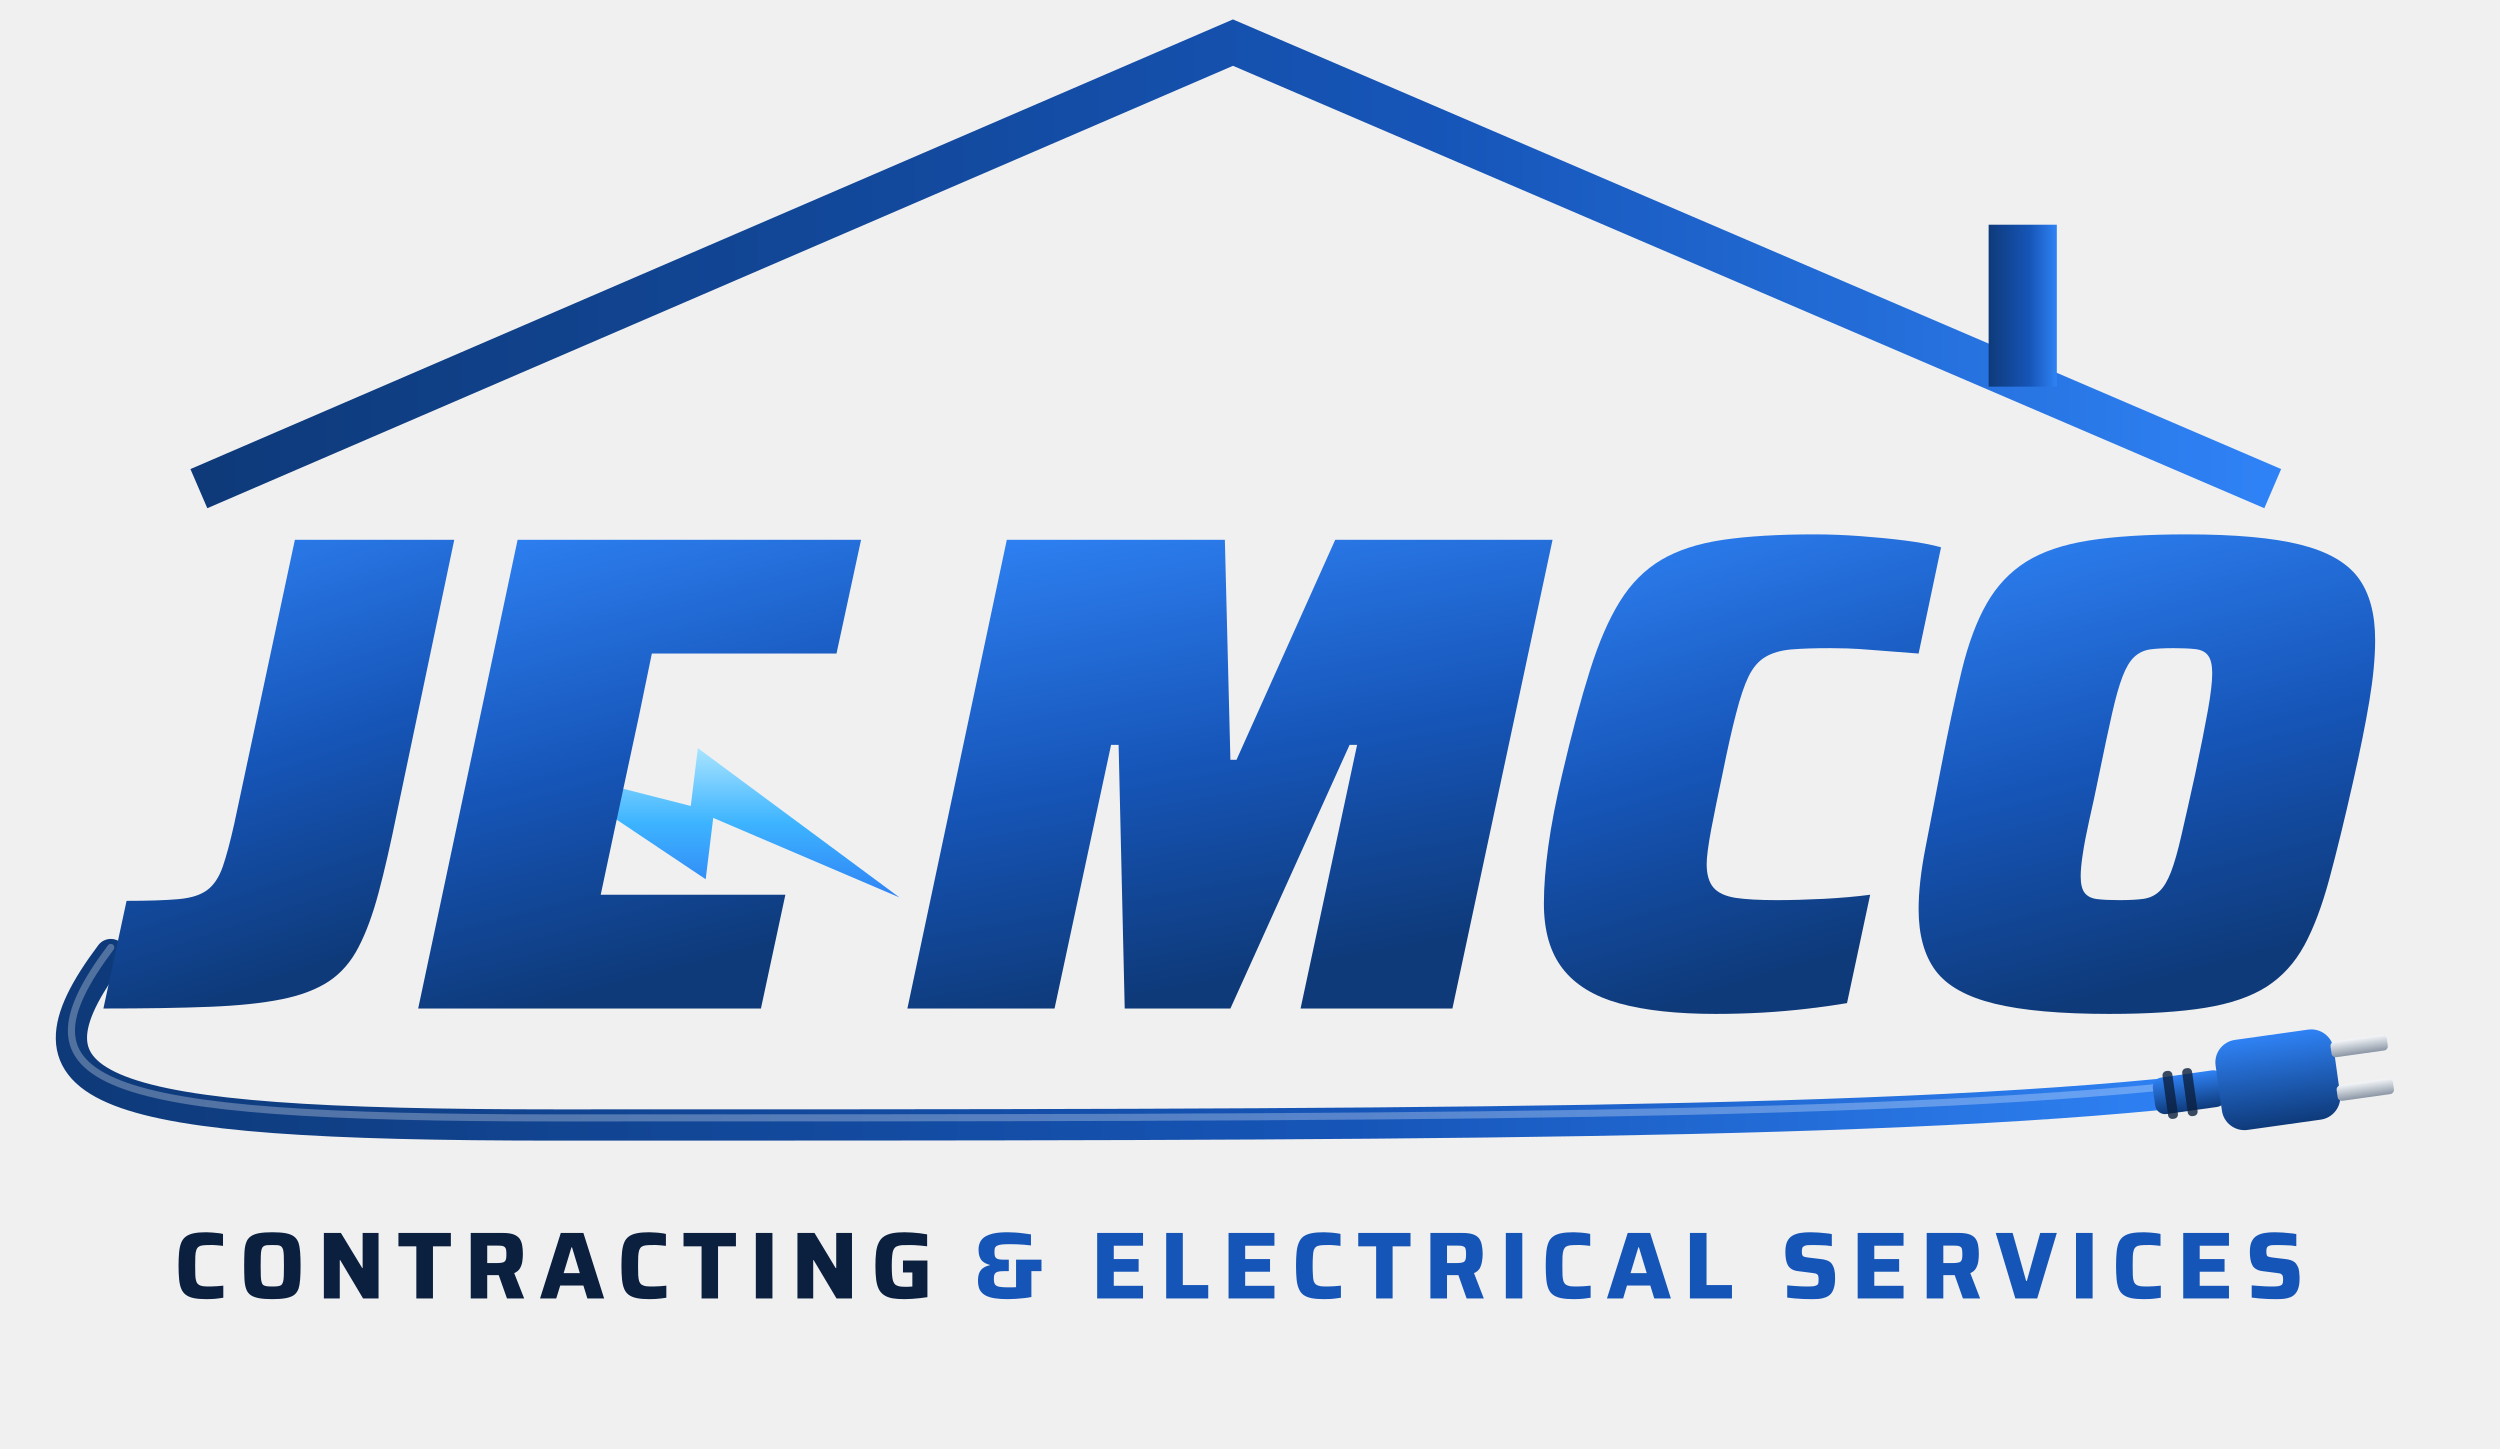
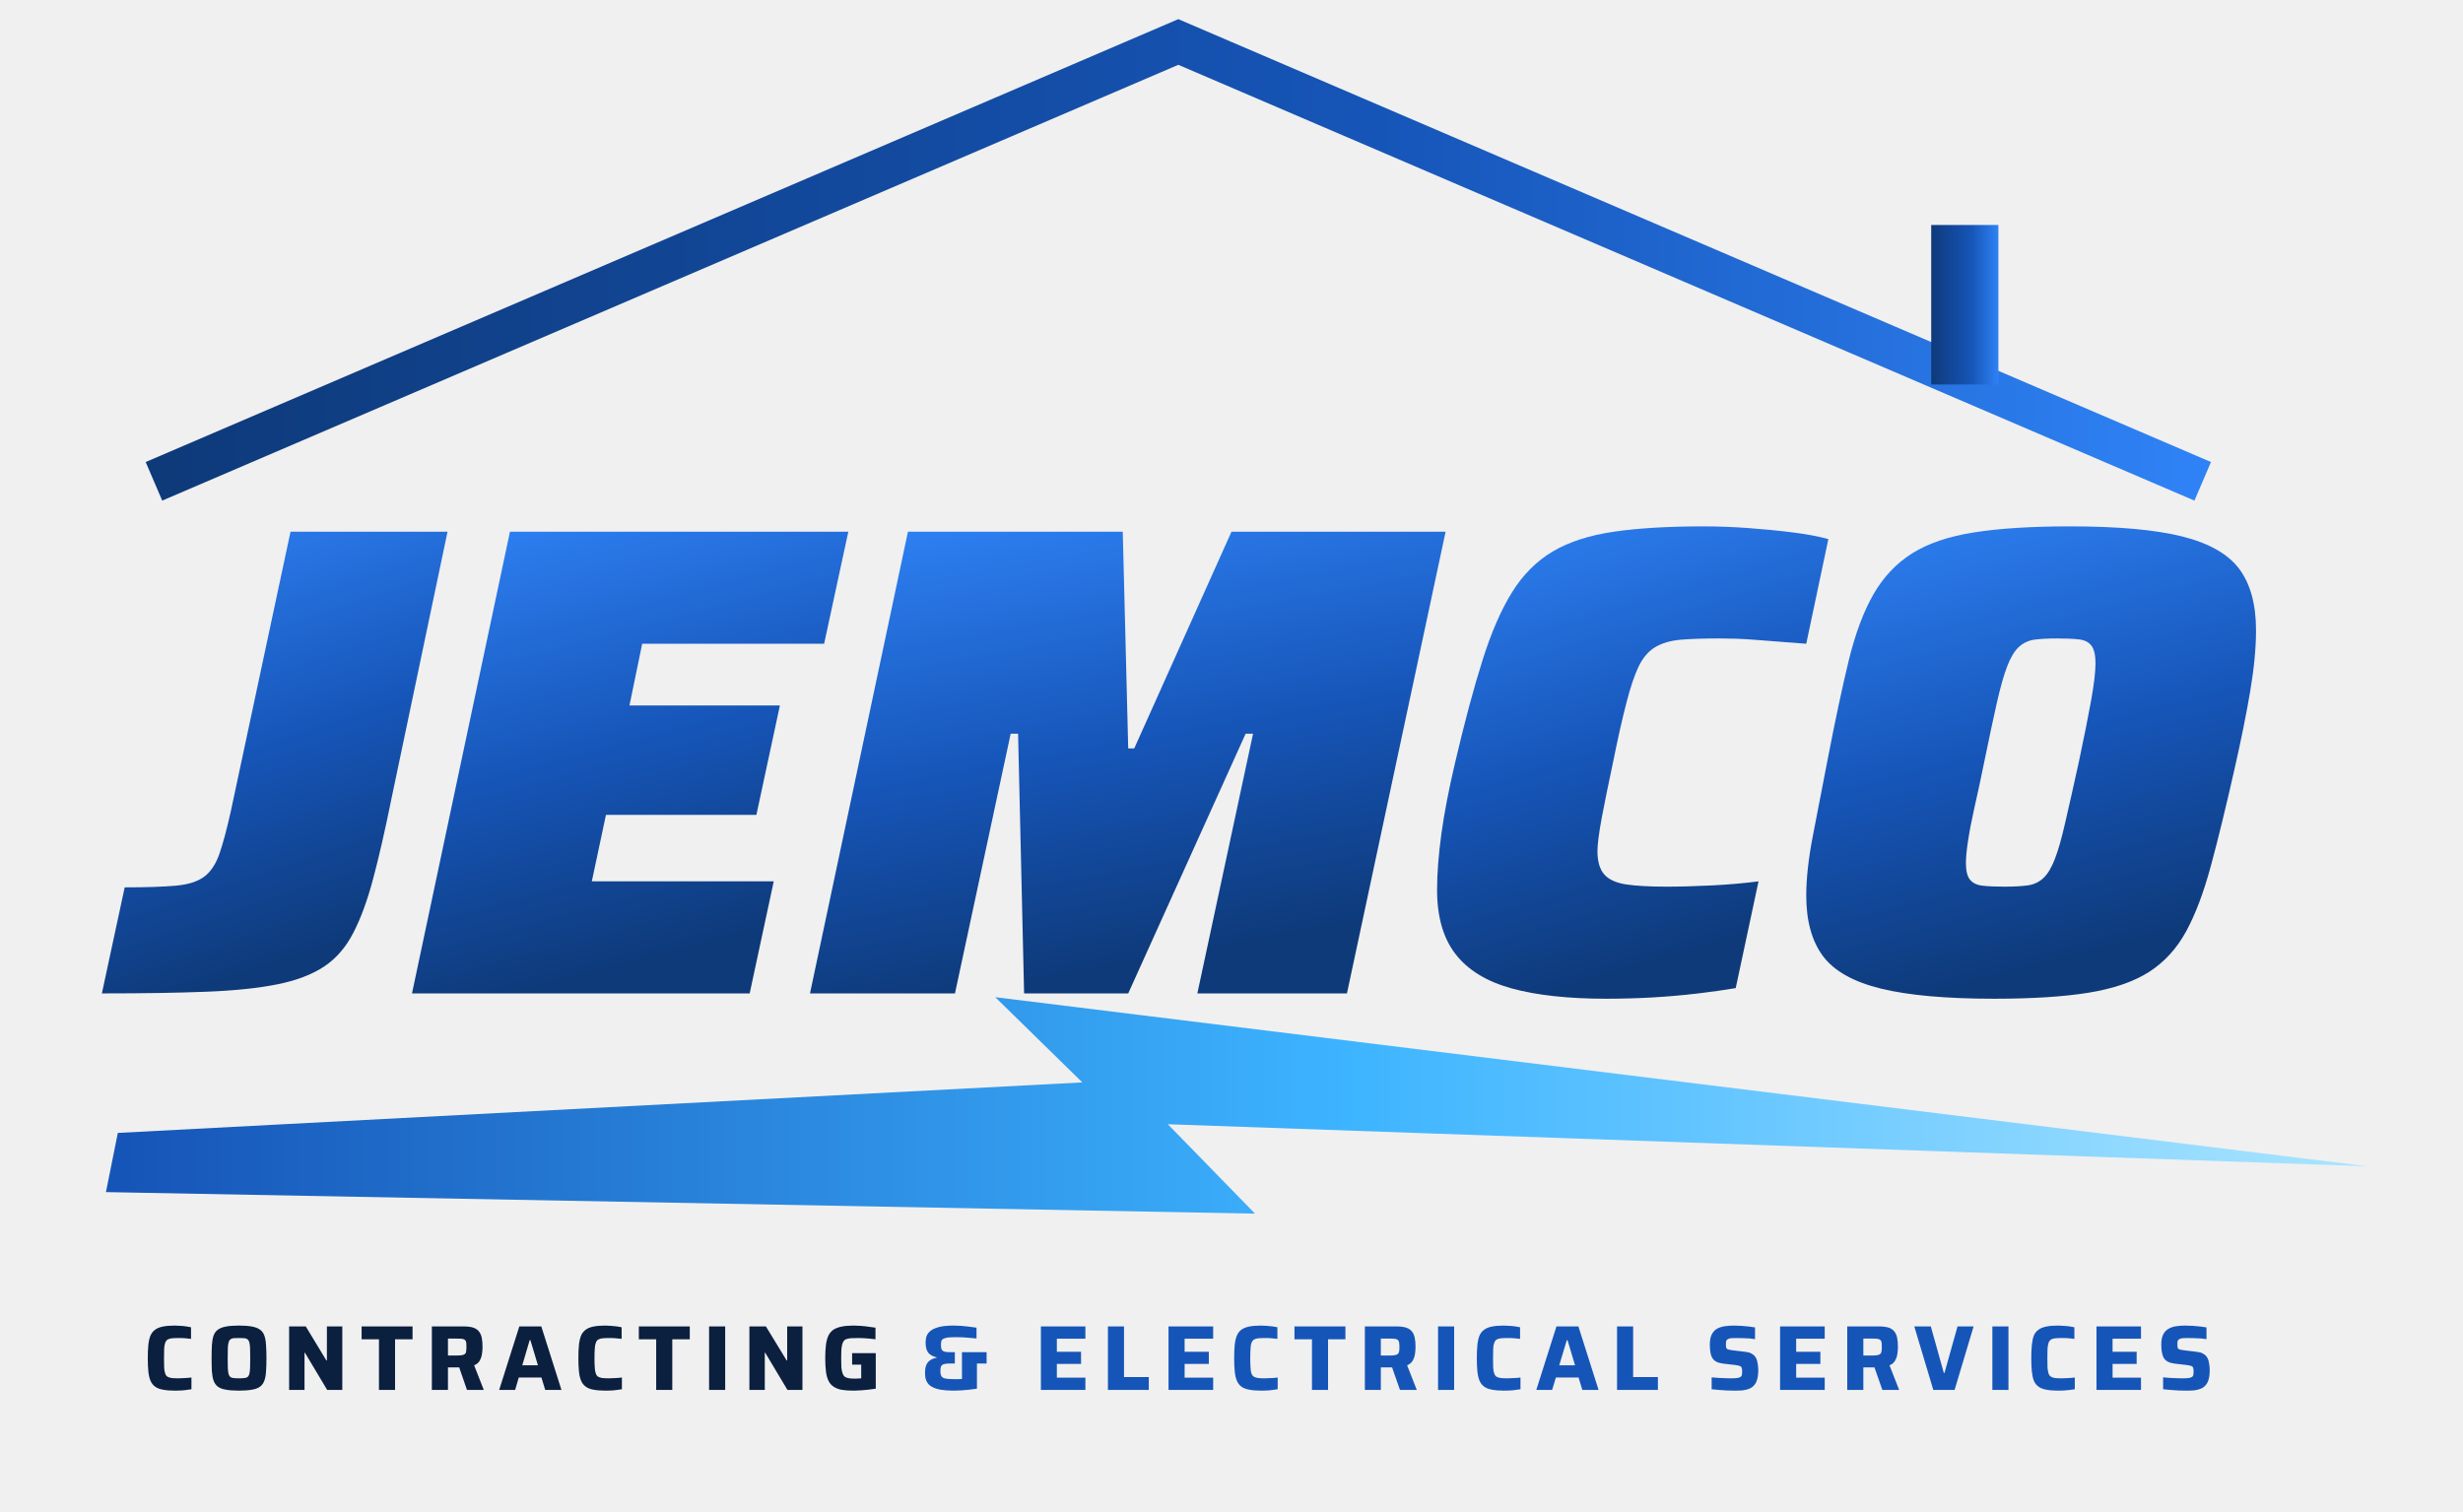
- <svg xmlns="http://www.w3.org/2000/svg" viewBox="0 0 1760 1020" width="1760" height="1020" role="img" aria-labelledby="t">
+ <svg xmlns="http://www.w3.org/2000/svg" viewBox="0 0 1760 1080" width="1760" height="1080" role="img" aria-labelledby="t">
  <defs>
    <linearGradient id="gLetter" x1="0" y1="0" x2="0.25" y2="1">
      <stop offset="0" stop-color="#2F82F5" />
      <stop offset="0.55" stop-color="#1655B8" />
      <stop offset="1" stop-color="#0E3A7A" />
    </linearGradient>
-     <linearGradient id="gBolt" x1="0" y1="0" x2="0" y2="1">
+     <linearGradient id="gBolt" x1="0" y1="0" x2="1" y2="0">
+       <stop offset="0" stop-color="#1655B8" />
+       <stop offset="0.55" stop-color="#3DB4FF" />
+       <stop offset="1" stop-color="#A9E4FF" />
+     </linearGradient>
+     <linearGradient id="gBoltV" x1="0" y1="0" x2="0" y2="1">
      <stop offset="0" stop-color="#A9E4FF" />
      <stop offset="0.5" stop-color="#3DB4FF" />
      <stop offset="1" stop-color="#2F82F5" />
    </linearGradient>
-     <linearGradient id="gCord" x1="0" y1="0" x2="1" y2="0">
+     <linearGradient id="gRoof" x1="0" y1="0" x2="1" y2="0">
      <stop offset="0" stop-color="#0E3A7A" />
      <stop offset="0.6" stop-color="#1655B8" />
      <stop offset="1" stop-color="#2F82F5" />
    </linearGradient>
-     <linearGradient id="gPlug" x1="0" y1="0" x2="0" y2="1">
-       <stop offset="0" stop-color="#2F82F5" />
-       <stop offset="1" stop-color="#0E3A7A" />
-     </linearGradient>
-     <linearGradient id="gBlade" x1="0" y1="0" x2="0" y2="1">
-       <stop offset="0" stop-color="#F2F5F8" />
-       <stop offset="1" stop-color="#8B96A5" />
-     </linearGradient>
  </defs>
  <g transform="translate(0 320)">
    <g id="mark">
-       <path d="M 140 24 L 868 -290 L 1600 24" fill="none" stroke="url(#gCord)" stroke-width="30" stroke-linejoin="miter" stroke-linecap="butt" />
-       <rect x="1400" y="-161.8" width="48" height="114" fill="url(#gCord)" />
-       <path d="M 78 352 C 6 448, 62 472, 392 472 C 992 472, 1342 472, 1562 446" fill="none" stroke="url(#gCord)" stroke-width="22" stroke-linecap="round" />
-       <path d="M 78 352 C 6 448, 62 472, 392 472 C 992 472, 1342 472, 1562 446" fill="none" stroke="#FFFFFF" stroke-width="5" stroke-linecap="round" opacity="0.28" transform="translate(0 -5)" />
-       <g transform="translate(1562 446) rotate(-8)">
-         <rect x="-46" y="-13" width="50" height="26" rx="7" fill="url(#gPlug)" />
-         <rect x="-38" y="-17" width="7" height="34" rx="3" fill="#0B1F3F" opacity="0.8" />
-         <rect x="-24" y="-17" width="7" height="34" rx="3" fill="#0B1F3F" opacity="0.8" />
-         <rect x="0" y="-32" width="84" height="64" rx="16" fill="url(#gPlug)" />
-         <rect x="82" y="-21" width="40" height="11" rx="3" fill="url(#gBlade)" />
-         <rect x="82" y="10" width="40" height="11" rx="3" fill="url(#gBlade)" />
-       </g>
-       <path transform="translate(296.8 390)" d="M 82 -170 L 200 -91 L 205.3 -134.2 L 336.4 -78.2 L 194.5 -183.3 L 189.5 -142.6 Z" fill="url(#gBolt)" />
+       <path d="M 110 24 L 842 -290 L 1574 24" fill="none" stroke="url(#gRoof)" stroke-width="30" stroke-linejoin="miter" stroke-linecap="butt" />
+       <rect x="1380" y="-159.2" width="48" height="114" fill="url(#gRoof)" />
+       <path transform="translate(76 540)" d="M 8.2 -50.3 L 697.4 -86.4 L 635.2 -147.3 L 1616.1 -26.4 L 758.5 -56.5 L 820.8 7.4 L -0.3 -8 Z" fill="url(#gBolt)" />
      <path transform="translate(92 390)" d="M-19.2 0 -2.9 -75.8Q20.1 -75.8 33.6 -77Q47 -78.2 54 -83.5Q60.9 -88.7 64.8 -99.8Q68.6 -110.8 72.9 -130L115.6 -330H227.8L187.5 -138.1Q180.8 -105 174.6 -81.8Q168.4 -58.5 160.4 -43.2Q152.5 -27.8 139.6 -19.2Q126.6 -10.6 106.2 -6.5Q85.9 -2.4 55.4 -1.2Q24.9 0 -19.2 0Z" fill="url(#gLetter)" />
-       <path transform="translate(296.8 390)" d="M -2.4 0 L 67.6 -330 L 309.4 -330 L 292.1 -249.9 L 162.1 -249.9 L 153 -205.8 L 136.2 -127.6 L 126.1 -80.1 L 256.1 -80.1 L 238.9 0 Z" fill="url(#gLetter)" />
-       <path transform="translate(641.2 390)" d="M-2.4 0 67.6 -330H221.1L225 -175.1H229.3L298.8 -330H451.8L381.3 0H274.4L314.2 -185.6H308.9L225 0H150.6L146.3 -185.6H141L101.2 0Z" fill="url(#gLetter)" />
-       <path transform="translate(1072.5 390)" d="M135.3 3.8Q94.5 3.8 67.6 -3.6Q40.8 -11 27.6 -28.1Q14.4 -45.1 14.4 -73.9Q14.4 -91.6 17.5 -114.2Q20.6 -136.7 27.3 -165Q37.4 -208.2 46.8 -237.9Q56.1 -267.6 67.9 -286.6Q79.6 -305.5 97.1 -315.9Q114.6 -326.2 140.8 -330Q166.9 -333.8 204.8 -333.8Q220.2 -333.8 236.7 -332.6Q253.3 -331.4 268.4 -329.5Q283.5 -327.6 294 -324.7L278.2 -249.9Q259 -251.3 247 -252.3Q235 -253.3 228.1 -253.5Q221.1 -253.7 216.3 -253.7Q199.5 -253.7 188.5 -252.8Q177.5 -251.8 170.3 -247.5Q163.1 -243.2 158.5 -233.8Q154 -224.5 149.7 -207.7Q145.3 -190.9 140.1 -165Q135.3 -142.5 132.1 -125.7Q129 -108.9 129 -101.7Q129 -90.7 133.8 -85.1Q138.6 -79.6 149.4 -77.9Q160.2 -76.3 178.4 -76.3Q192.8 -76.3 211.3 -77.2Q229.8 -78.2 244.1 -80.1L227.8 -3.8Q216.8 -1.9 201 0Q185.1 1.9 168.1 2.9Q151.1 3.8 135.3 3.8Z" fill="url(#gLetter)" />
-       <path transform="translate(1336.3 390)" d="M148.7 3.8Q97.4 3.8 67.9 -3.4Q38.4 -10.6 26.4 -26.6Q14.4 -42.7 14.4 -70Q14.4 -88.3 19.2 -113Q24 -137.7 30.2 -169.8Q37.9 -209.6 44.8 -238.1Q51.8 -266.7 62.4 -285.2Q72.9 -303.6 89.9 -314.4Q107 -325.2 134.3 -329.5Q161.6 -333.8 202.9 -333.8Q254.2 -333.8 283 -326.6Q311.8 -319.4 323.8 -303.4Q335.8 -287.3 335.8 -259.5Q335.8 -240.8 331.7 -216.3Q327.6 -191.9 320.4 -160.2Q311.3 -119.9 303.6 -91.4Q295.9 -62.8 285.9 -44.4Q275.8 -25.9 259.3 -15.3Q242.7 -4.8 216.1 -0.5Q189.5 3.8 148.7 3.8ZM155.9 -76.3Q166 -76.3 172.7 -77.2Q179.4 -78.2 183.9 -82.5Q188.5 -86.8 192.1 -96.2Q195.7 -105.5 199.5 -122.3Q203.4 -139.1 209.1 -165Q214.9 -192.3 218 -209.6Q221.1 -226.9 221.1 -236Q221.1 -244.6 218.2 -248.5Q215.4 -252.3 209.4 -253Q203.4 -253.7 193.8 -253.7Q183.7 -253.7 177.2 -252.8Q170.8 -251.8 166.2 -247.5Q161.6 -243.2 158 -233.8Q154.4 -224.5 150.6 -207.7Q146.8 -190.9 141.5 -165Q137.7 -146.3 134.5 -132.4Q131.4 -118.5 130 -108.9Q128.5 -99.3 128.5 -93.1Q128.5 -84.9 131.4 -81.3Q134.3 -77.7 140.3 -77Q146.3 -76.3 155.9 -76.3Z" fill="url(#gLetter)" />
+       <path transform="translate(296.8 390)" d="M-2.4 0 67.6 -330H309.4L292.1 -249.9H162.1L153 -205.8H260.5L243.7 -127.6H136.2L126.1 -80.1H256.1L238.9 0Z" fill="url(#gLetter)" />
+       <path transform="translate(581.2 390)" d="M-2.4 0 67.6 -330H221.1L225 -175.1H229.3L298.8 -330H451.8L381.3 0H274.4L314.2 -185.6H308.9L225 0H150.6L146.3 -185.6H141L101.2 0Z" fill="url(#gLetter)" />
+       <path transform="translate(1012.5 390)" d="M135.3 3.8Q94.5 3.8 67.6 -3.6Q40.8 -11 27.6 -28.1Q14.4 -45.1 14.4 -73.9Q14.4 -91.6 17.5 -114.2Q20.6 -136.7 27.3 -165Q37.4 -208.2 46.8 -237.9Q56.1 -267.6 67.9 -286.6Q79.6 -305.5 97.1 -315.9Q114.6 -326.2 140.8 -330Q166.9 -333.8 204.8 -333.8Q220.2 -333.8 236.7 -332.6Q253.3 -331.4 268.4 -329.5Q283.5 -327.6 294 -324.7L278.2 -249.9Q259 -251.3 247 -252.3Q235 -253.3 228.1 -253.5Q221.1 -253.7 216.3 -253.7Q199.5 -253.7 188.5 -252.8Q177.5 -251.8 170.3 -247.5Q163.1 -243.2 158.5 -233.8Q154 -224.5 149.7 -207.7Q145.3 -190.9 140.1 -165Q135.3 -142.5 132.1 -125.7Q129 -108.9 129 -101.7Q129 -90.7 133.8 -85.1Q138.6 -79.6 149.4 -77.9Q160.2 -76.3 178.4 -76.3Q192.8 -76.3 211.3 -77.2Q229.8 -78.2 244.1 -80.1L227.8 -3.8Q216.8 -1.9 201 0Q185.1 1.9 168.1 2.9Q151.1 3.8 135.3 3.8Z" fill="url(#gLetter)" />
+       <path transform="translate(1276.3 390)" d="M148.7 3.8Q97.4 3.8 67.9 -3.4Q38.4 -10.6 26.4 -26.6Q14.4 -42.7 14.4 -70Q14.4 -88.3 19.2 -113Q24 -137.7 30.2 -169.8Q37.9 -209.6 44.8 -238.1Q51.8 -266.7 62.4 -285.2Q72.9 -303.6 89.9 -314.4Q107 -325.2 134.3 -329.5Q161.6 -333.8 202.9 -333.8Q254.2 -333.8 283 -326.6Q311.8 -319.4 323.8 -303.4Q335.8 -287.3 335.8 -259.5Q335.8 -240.8 331.7 -216.3Q327.6 -191.9 320.4 -160.2Q311.3 -119.9 303.6 -91.4Q295.9 -62.8 285.9 -44.4Q275.8 -25.9 259.3 -15.3Q242.7 -4.8 216.1 -0.5Q189.5 3.8 148.7 3.8ZM155.9 -76.3Q166 -76.3 172.7 -77.2Q179.4 -78.2 183.9 -82.5Q188.5 -86.8 192.1 -96.2Q195.7 -105.5 199.5 -122.3Q203.4 -139.1 209.1 -165Q214.9 -192.3 218 -209.6Q221.1 -226.9 221.1 -236Q221.1 -244.6 218.2 -248.5Q215.4 -252.3 209.4 -253Q203.4 -253.7 193.8 -253.7Q183.7 -253.7 177.2 -252.8Q170.8 -251.8 166.2 -247.5Q161.6 -243.2 158 -233.8Q154.4 -224.5 150.6 -207.7Q146.8 -190.9 141.5 -165Q137.7 -146.3 134.5 -132.4Q131.4 -118.5 130 -108.9Q128.5 -99.3 128.5 -93.1Q128.5 -84.9 131.4 -81.3Q134.3 -77.7 140.3 -77Q146.3 -76.3 155.9 -76.3Z" fill="url(#gLetter)" />
    </g>
  </g>
  <g id="wordmark">
-     <path transform="translate(122 914.1)" d="M23.2 0.5Q18 0.5 14.5 -0.2Q11.1 -0.9 8.9 -2.5Q6.7 -4.1 5.6 -6.8Q4.5 -9.4 4.1 -13.5Q3.7 -17.5 3.7 -23Q3.7 -28.6 4.1 -32.6Q4.5 -36.6 5.6 -39.3Q6.7 -42 8.9 -43.6Q11.1 -45.2 14.5 -45.9Q18 -46.6 23.2 -46.6Q25.2 -46.6 27.4 -46.4Q29.5 -46.3 31.5 -46Q33.5 -45.8 35 -45.4V-37Q32.9 -37.2 31.2 -37.4Q29.5 -37.5 28.2 -37.6Q26.9 -37.6 26 -37.6Q23 -37.6 21 -37.4Q19 -37.2 17.9 -36.4Q16.7 -35.6 16.2 -34Q15.6 -32.4 15.5 -29.7Q15.4 -27.1 15.4 -23Q15.4 -19 15.5 -16.3Q15.6 -13.6 16.2 -12Q16.7 -10.5 17.9 -9.7Q19 -8.9 21 -8.6Q23 -8.4 26 -8.4Q28.1 -8.4 30.7 -8.6Q33.3 -8.8 35.2 -9V-0.5Q33.8 -0.2 31.7 0Q29.6 0.3 27.4 0.4Q25.2 0.5 23.2 0.5Z M69.7 0.5Q63.9 0.5 60.2 -0.2Q56.5 -0.9 54.4 -2.4Q52.2 -4 51.3 -6.7Q50.3 -9.4 50.1 -13.5Q49.9 -17.5 49.9 -23Q49.9 -28.6 50.1 -32.6Q50.3 -36.6 51.3 -39.3Q52.2 -42 54.4 -43.6Q56.5 -45.2 60.2 -45.9Q63.9 -46.6 69.7 -46.6Q75.5 -46.6 79.2 -45.9Q82.9 -45.2 85 -43.6Q87.1 -42 88.1 -39.3Q89 -36.6 89.3 -32.6Q89.6 -28.6 89.6 -23Q89.6 -17.5 89.3 -13.5Q89 -9.4 88.1 -6.7Q87.1 -4 85 -2.4Q82.9 -0.9 79.2 -0.2Q75.5 0.5 69.7 0.5ZM69.7 -8.4Q72.1 -8.4 73.6 -8.6Q75.1 -8.8 76 -9.4Q76.8 -10.1 77.3 -11.7Q77.7 -13.2 77.8 -16Q77.9 -18.7 77.9 -23Q77.9 -27.3 77.8 -30.1Q77.7 -32.8 77.3 -34.4Q76.8 -35.9 76 -36.6Q75.1 -37.3 73.6 -37.5Q72.1 -37.6 69.7 -37.6Q67.3 -37.6 65.8 -37.5Q64.3 -37.3 63.4 -36.6Q62.5 -35.9 62.1 -34.4Q61.7 -32.8 61.6 -30.1Q61.5 -27.3 61.5 -23Q61.5 -18.7 61.6 -16Q61.7 -13.2 62.1 -11.7Q62.5 -10.1 63.4 -9.4Q64.3 -8.8 65.8 -8.6Q67.3 -8.4 69.7 -8.4Z M106 0V-46.1H118L133 -21.4H133.3V-46.1H144.5V0H133.6L117.5 -27H117.2V0Z M171.1 0V-36.7H158.5V-46.1H195.4V-36.7H182.8V0Z M209.4 0V-46.1H232.2Q236.7 -46.1 239.5 -45.1Q242.2 -44.1 243.7 -42.2Q245.1 -40.3 245.6 -37.5Q246.1 -34.7 246.1 -31.2Q246.1 -28.6 245.7 -25.9Q245.3 -23.3 244 -21.1Q242.7 -19 240 -17.8L247 0H234.9L228.4 -18.4L231.3 -16.8Q230.7 -16.5 230.1 -16.4Q229.4 -16.4 228.5 -16.4H221V0ZM221 -24.9H227.7Q230 -24.9 231.4 -25.2Q232.7 -25.4 233.4 -26.1Q234.1 -26.8 234.3 -28Q234.5 -29.2 234.5 -31.1Q234.5 -33 234.3 -34.2Q234.1 -35.4 233.5 -36Q232.9 -36.7 231.5 -37Q230.1 -37.2 227.7 -37.2H221Z M258.2 0 272.8 -46.1H288.7L303.3 0H291.5L288.7 -9.1H272.4L269.6 0ZM274.8 -17.8H286.2L280.7 -36H280.3Z M335 0.5Q329.9 0.5 326.4 -0.2Q322.9 -0.9 320.7 -2.5Q318.5 -4.1 317.4 -6.8Q316.3 -9.4 315.9 -13.5Q315.5 -17.5 315.5 -23Q315.5 -28.6 315.9 -32.6Q316.3 -36.6 317.4 -39.3Q318.5 -42 320.7 -43.6Q322.9 -45.2 326.4 -45.9Q329.9 -46.6 335 -46.6Q337.1 -46.6 339.2 -46.4Q341.4 -46.3 343.4 -46Q345.4 -45.8 346.8 -45.4V-37Q344.7 -37.2 343 -37.4Q341.3 -37.5 340 -37.6Q338.7 -37.6 337.9 -37.6Q334.8 -37.6 332.8 -37.4Q330.9 -37.2 329.7 -36.4Q328.6 -35.6 328 -34Q327.5 -32.4 327.3 -29.7Q327.2 -27.1 327.2 -23Q327.2 -19 327.3 -16.3Q327.5 -13.6 328 -12Q328.6 -10.5 329.7 -9.7Q330.9 -8.9 332.8 -8.6Q334.8 -8.4 337.9 -8.4Q340 -8.4 342.6 -8.6Q345.2 -8.8 347.1 -9V-0.5Q345.6 -0.2 343.5 0Q341.4 0.3 339.3 0.4Q337.1 0.5 335 0.5Z M371.9 0V-36.7H359.2V-46.1H396.1V-36.7H383.5V0Z M410.1 0V-46.1H421.8V0Z M439.4 0V-46.1H451.4L466.3 -21.4H466.7V-46.1H477.8V0H466.9L450.8 -27H450.5V0Z M514.8 0.5Q509.7 0.5 506.2 -0.1Q502.6 -0.8 500.3 -2.4Q497.9 -4 496.6 -6.7Q495.3 -9.4 494.8 -13.4Q494.3 -17.4 494.3 -23Q494.3 -28.6 494.8 -32.7Q495.3 -36.7 496.7 -39.4Q498 -42.1 500.3 -43.6Q502.7 -45.2 506.2 -45.9Q509.8 -46.6 514.8 -46.6Q517.2 -46.6 519.9 -46.4Q522.7 -46.2 525.5 -45.9Q528.3 -45.5 530.7 -45.1V-36.7Q528.5 -37 526.2 -37.2Q524 -37.4 522.1 -37.5Q520.2 -37.6 519 -37.6Q515.4 -37.6 513 -37.5Q510.7 -37.3 509.2 -36.6Q507.8 -35.9 507.1 -34.4Q506.3 -32.8 506.1 -30.1Q505.8 -27.3 505.8 -23Q505.8 -19.2 506 -16.6Q506.2 -14 506.7 -12.3Q507.3 -10.6 508.3 -9.7Q509.4 -8.9 511.1 -8.5Q512.8 -8.2 515.3 -8.2Q516.1 -8.2 517 -8.2Q517.9 -8.2 518.8 -8.3Q519.7 -8.4 520.3 -8.4V-18.3H513.7V-26.7H530.9V-0.9Q528.5 -0.5 525.7 -0.2Q522.8 0.1 520 0.3Q517.1 0.5 514.8 0.5Z" fill="#0B1F3F" />
-     <path transform="translate(685.4 914.1)" d="M24.2 0.5Q18.7 0.5 14.9 -0.1Q11.2 -0.7 8.8 -1.9Q6.5 -3.1 5.3 -4.7Q4 -6.3 3.6 -8.2Q3.1 -10.2 3.1 -12.3Q3.1 -16.1 4.1 -18.2Q5.1 -20.4 7 -21.6Q8.8 -22.8 11.5 -23.4V-23.6Q7.5 -24.6 5.5 -27Q3.5 -29.5 3.5 -34.5Q3.5 -37 4.4 -39.2Q5.3 -41.4 7.5 -43.1Q9.8 -44.7 13.8 -45.7Q17.8 -46.6 24.1 -46.6Q26.5 -46.6 29.4 -46.4Q32.4 -46.2 35.2 -45.8Q38.1 -45.5 40.4 -45.1V-37.3Q38.3 -37.6 35.7 -37.8Q33.1 -38 30.6 -38.1Q28.1 -38.2 26 -38.2Q22.3 -38.2 20 -38Q17.7 -37.7 16.5 -37.1Q15.4 -36.5 15 -35.5Q14.7 -34.4 14.7 -32.7Q14.7 -31.3 14.9 -30.2Q15.1 -29.2 15.7 -28.6Q16.3 -27.9 17.6 -27.6Q18.8 -27.3 21 -27.3H24.8V-19.2H21Q18.8 -19.2 17.5 -18.9Q16.2 -18.6 15.5 -18Q14.8 -17.4 14.5 -16.3Q14.3 -15.2 14.3 -13.5Q14.3 -11 15.1 -9.8Q16 -8.6 18.2 -8.2Q20.4 -7.8 24.2 -7.8Q25.6 -7.8 26.9 -7.8Q28.2 -7.8 29.5 -7.9Q30.8 -8 32.2 -8.2L29.9 -4.6V-27.3H47.8V-19.2H40.7V-1Q38.3 -0.5 35.4 -0.2Q32.5 0.1 29.6 0.3Q26.6 0.5 24.2 0.5Z M87 0V-46.1H119.3V-37.1H98.7V-27.7H116.2V-18.8H98.7V-8.9H119.3V0Z M135.6 0V-46.1H147.3V-9.4H165.2V0Z M179.5 0V-46.1H211.8V-37.1H191.2V-27.7H208.7V-18.8H191.2V-8.9H211.8V0Z M246.6 0.5Q241.4 0.5 237.9 -0.2Q234.4 -0.9 232.2 -2.5Q230.1 -4.1 229 -6.8Q227.8 -9.4 227.4 -13.5Q227 -17.5 227 -23Q227 -28.6 227.4 -32.6Q227.8 -36.6 229 -39.3Q230.1 -42 232.2 -43.6Q234.4 -45.2 237.9 -45.9Q241.4 -46.6 246.6 -46.6Q248.6 -46.6 250.7 -46.4Q252.9 -46.3 254.9 -46Q256.9 -45.8 258.3 -45.4V-37Q256.2 -37.2 254.5 -37.4Q252.8 -37.5 251.5 -37.6Q250.3 -37.6 249.4 -37.6Q246.3 -37.6 244.4 -37.4Q242.4 -37.2 241.2 -36.4Q240.1 -35.6 239.5 -34Q239 -32.4 238.9 -29.7Q238.7 -27.1 238.7 -23Q238.7 -19 238.9 -16.3Q239 -13.6 239.5 -12Q240.1 -10.5 241.2 -9.7Q242.4 -8.9 244.4 -8.6Q246.3 -8.4 249.4 -8.4Q251.5 -8.4 254.1 -8.6Q256.7 -8.8 258.6 -9V-0.5Q257.1 -0.2 255 0Q253 0.3 250.8 0.4Q248.6 0.5 246.6 0.5Z M283.4 0V-36.7H270.8V-46.1H307.6V-36.7H295V0Z M321.6 0V-46.1H344.4Q348.9 -46.1 351.7 -45.1Q354.5 -44.1 355.9 -42.2Q357.3 -40.3 357.8 -37.5Q358.4 -34.7 358.4 -31.2Q358.4 -28.6 357.9 -25.9Q357.5 -23.3 356.3 -21.1Q355 -19 352.3 -17.8L359.2 0H347.1L340.6 -18.4L343.5 -16.8Q343 -16.5 342.3 -16.4Q341.7 -16.4 340.7 -16.4H333.3V0ZM333.3 -24.9H339.9Q342.2 -24.9 343.6 -25.2Q345 -25.4 345.6 -26.1Q346.3 -26.8 346.5 -28Q346.7 -29.2 346.7 -31.1Q346.7 -33 346.5 -34.2Q346.4 -35.4 345.8 -36Q345.1 -36.7 343.7 -37Q342.4 -37.2 339.9 -37.2H333.3Z M374.7 0V-46.1H386.3V0Z M422.3 0.5Q417.2 0.5 413.7 -0.2Q410.2 -0.9 408 -2.5Q405.8 -4.1 404.7 -6.8Q403.6 -9.4 403.2 -13.5Q402.8 -17.5 402.8 -23Q402.8 -28.6 403.2 -32.6Q403.6 -36.6 404.7 -39.3Q405.8 -42 408 -43.6Q410.2 -45.2 413.7 -45.9Q417.2 -46.6 422.3 -46.6Q424.4 -46.6 426.5 -46.4Q428.7 -46.3 430.7 -46Q432.7 -45.8 434.1 -45.4V-37Q432 -37.2 430.3 -37.4Q428.6 -37.5 427.3 -37.6Q426 -37.6 425.1 -37.6Q422.1 -37.6 420.1 -37.4Q418.2 -37.2 417 -36.4Q415.9 -35.6 415.3 -34Q414.8 -32.4 414.6 -29.7Q414.5 -27.1 414.5 -23Q414.5 -19 414.6 -16.3Q414.8 -13.6 415.3 -12Q415.9 -10.5 417 -9.7Q418.2 -8.9 420.1 -8.6Q422.1 -8.4 425.1 -8.4Q427.3 -8.4 429.9 -8.6Q432.5 -8.8 434.4 -9V-0.5Q432.9 -0.2 430.8 0Q428.7 0.3 426.5 0.4Q424.3 0.5 422.3 0.5Z M445.9 0 460.5 -46.1H476.3L490.9 0H479.2L476.4 -9.1H460L457.3 0ZM462.5 -17.8H473.9L468.4 -36H468Z M504.3 0V-46.1H516V-9.4H533.9V0Z M590 0.5Q587.3 0.5 584.2 0.4Q581.1 0.2 578.1 -0Q575.2 -0.3 572.8 -0.6V-9.2Q575.3 -9 577.8 -8.8Q580.3 -8.6 582.6 -8.5Q584.8 -8.4 586.4 -8.4Q589.6 -8.4 591.3 -8.6Q593 -8.9 593.8 -9.4Q594.3 -9.8 594.6 -10.4Q594.8 -10.9 594.8 -11.7Q594.9 -12.4 594.9 -13.4Q594.9 -14.7 594.7 -15.5Q594.6 -16.4 594.1 -16.8Q593.6 -17.3 592.6 -17.6Q591.6 -17.8 590 -18L580.5 -19.2Q577.8 -19.5 576 -20.6Q574.3 -21.6 573.3 -23.3Q572.3 -25.1 571.9 -27.5Q571.5 -29.8 571.5 -32.8Q571.5 -37.4 572.8 -40.1Q574.1 -42.8 576.5 -44.2Q578.9 -45.6 582.1 -46.1Q585.3 -46.6 589 -46.6Q591.7 -46.6 594.6 -46.4Q597.4 -46.2 600 -45.9Q602.5 -45.7 604.2 -45.3V-36.8Q602.6 -37.1 600.3 -37.3Q598.1 -37.4 595.7 -37.5Q593.2 -37.6 591.1 -37.6Q588.5 -37.6 587 -37.5Q585.4 -37.3 584.6 -36.8Q583.6 -36.3 583.4 -35.4Q583.1 -34.5 583.1 -33.2Q583.1 -31.5 583.4 -30.6Q583.7 -29.7 584.6 -29.4Q585.5 -29.1 587.5 -28.8L596.7 -27.7Q598.5 -27.5 600.1 -27Q601.7 -26.6 603 -25.6Q604.3 -24.6 605.1 -22.7Q605.6 -21.8 605.9 -20.6Q606.2 -19.3 606.4 -17.7Q606.5 -16.2 606.5 -14.1Q606.5 -10.1 605.7 -7.5Q604.9 -4.8 603.5 -3.2Q602 -1.6 599.9 -0.8Q597.9 0 595.4 0.3Q592.9 0.5 590 0.5Z M622.4 0V-46.1H654.7V-37.1H634.1V-27.7H651.6V-18.8H634.1V-8.9H654.7V0Z M671 0V-46.1H693.8Q698.3 -46.1 701.1 -45.1Q703.9 -44.1 705.3 -42.2Q706.7 -40.3 707.2 -37.5Q707.7 -34.7 707.7 -31.2Q707.7 -28.6 707.3 -25.9Q706.9 -23.3 705.6 -21.1Q704.4 -19 701.7 -17.8L708.6 0H696.5L690 -18.4L692.9 -16.8Q692.4 -16.5 691.7 -16.4Q691.1 -16.4 690.1 -16.4H682.7V0ZM682.7 -24.9H689.3Q691.6 -24.9 693 -25.2Q694.4 -25.4 695 -26.1Q695.7 -26.8 695.9 -28Q696.1 -29.2 696.1 -31.1Q696.1 -33 695.9 -34.2Q695.8 -35.4 695.2 -36Q694.5 -36.7 693.1 -37Q691.8 -37.2 689.3 -37.2H682.7Z M733.4 0 719.6 -46.1H731.5L741 -12.3H741.5L750.9 -46.1H762.6L748.8 0Z M776.1 0V-46.1H787.8V0Z M823.8 0.5Q818.6 0.5 815.1 -0.2Q811.7 -0.9 809.5 -2.5Q807.3 -4.1 806.2 -6.8Q805.1 -9.4 804.7 -13.5Q804.3 -17.5 804.3 -23Q804.3 -28.6 804.7 -32.6Q805.1 -36.6 806.2 -39.3Q807.3 -42 809.5 -43.6Q811.7 -45.2 815.1 -45.9Q818.6 -46.6 823.8 -46.6Q825.8 -46.6 828 -46.4Q830.1 -46.3 832.1 -46Q834.1 -45.8 835.6 -45.4V-37Q833.5 -37.2 831.8 -37.4Q830.1 -37.5 828.8 -37.6Q827.5 -37.6 826.6 -37.6Q823.6 -37.6 821.6 -37.4Q819.6 -37.2 818.5 -36.4Q817.3 -35.6 816.8 -34Q816.2 -32.4 816.1 -29.7Q816 -27.1 816 -23Q816 -19 816.1 -16.3Q816.2 -13.6 816.8 -12Q817.3 -10.5 818.5 -9.7Q819.6 -8.9 821.6 -8.6Q823.6 -8.4 826.6 -8.4Q828.7 -8.4 831.3 -8.6Q833.9 -8.8 835.8 -9V-0.5Q834.4 -0.2 832.3 0Q830.2 0.3 828 0.4Q825.8 0.5 823.8 0.5Z M851.6 0V-46.1H883.8V-37.1H863.2V-27.7H880.7V-18.8H863.2V-8.9H883.8V0Z M917 0.5Q914.3 0.5 911.2 0.4Q908.1 0.2 905.1 -0Q902.2 -0.3 899.8 -0.6V-9.2Q902.3 -9 904.8 -8.8Q907.3 -8.6 909.6 -8.5Q911.8 -8.4 913.4 -8.4Q916.6 -8.4 918.3 -8.6Q920 -8.9 920.7 -9.4Q921.3 -9.8 921.5 -10.4Q921.8 -10.9 921.8 -11.7Q921.9 -12.4 921.9 -13.4Q921.9 -14.7 921.7 -15.5Q921.5 -16.4 921 -16.8Q920.6 -17.3 919.6 -17.6Q918.6 -17.8 916.9 -18L907.5 -19.2Q904.8 -19.5 903 -20.6Q901.2 -21.6 900.3 -23.3Q899.3 -25.1 898.9 -27.5Q898.5 -29.8 898.5 -32.8Q898.5 -37.4 899.8 -40.1Q901.1 -42.8 903.5 -44.2Q905.9 -45.6 909.1 -46.1Q912.2 -46.6 916 -46.6Q918.7 -46.6 921.5 -46.4Q924.4 -46.2 927 -45.9Q929.5 -45.7 931.2 -45.3V-36.8Q929.5 -37.1 927.3 -37.3Q925 -37.4 922.6 -37.5Q920.2 -37.6 918.1 -37.6Q915.5 -37.6 913.9 -37.5Q912.4 -37.3 911.5 -36.8Q910.6 -36.3 910.4 -35.4Q910.1 -34.5 910.1 -33.2Q910.1 -31.5 910.4 -30.6Q910.6 -29.7 911.6 -29.4Q912.5 -29.1 914.5 -28.8L923.7 -27.7Q925.5 -27.5 927.1 -27Q928.6 -26.6 929.9 -25.6Q931.2 -24.6 932.1 -22.7Q932.6 -21.8 932.9 -20.6Q933.2 -19.3 933.3 -17.7Q933.5 -16.2 933.5 -14.1Q933.5 -10.1 932.7 -7.5Q931.9 -4.8 930.4 -3.2Q929 -1.6 926.9 -0.8Q924.8 0 922.3 0.3Q919.8 0.5 917 0.5Z" fill="#1655B8" />
+     <path transform="translate(102 993.4)" d="M22.9 0.5Q17.8 0.5 14.4 -0.2Q10.9 -0.8 8.8 -2.4Q6.6 -4 5.5 -6.7Q4.4 -9.3 4 -13.3Q3.6 -17.3 3.6 -22.7Q3.6 -28.2 4 -32.1Q4.4 -36.1 5.5 -38.8Q6.6 -41.4 8.8 -43Q10.9 -44.6 14.4 -45.3Q17.8 -46 22.9 -46Q24.9 -46 27 -45.8Q29.2 -45.7 31.1 -45.4Q33.1 -45.1 34.5 -44.8V-36.5Q32.4 -36.7 30.8 -36.9Q29.1 -37 27.8 -37.1Q26.5 -37.1 25.7 -37.1Q22.6 -37.1 20.7 -36.9Q18.8 -36.7 17.6 -35.9Q16.5 -35.1 16 -33.5Q15.4 -32 15.3 -29.3Q15.2 -26.7 15.2 -22.7Q15.2 -18.8 15.3 -16.1Q15.4 -13.5 16 -11.9Q16.5 -10.3 17.6 -9.5Q18.8 -8.8 20.7 -8.5Q22.6 -8.3 25.7 -8.3Q27.8 -8.3 30.3 -8.5Q32.9 -8.6 34.8 -8.9V-0.5Q33.3 -0.2 31.3 0Q29.2 0.3 27 0.4Q24.9 0.5 22.9 0.5Z M68.7 0.5Q63 0.5 59.4 -0.2Q55.7 -0.8 53.6 -2.4Q51.6 -4 50.6 -6.7Q49.7 -9.3 49.4 -13.3Q49.2 -17.3 49.2 -22.7Q49.2 -28.2 49.4 -32.1Q49.7 -36.1 50.6 -38.8Q51.6 -41.5 53.6 -43Q55.7 -44.6 59.4 -45.3Q63 -46 68.7 -46Q74.5 -46 78.1 -45.3Q81.8 -44.6 83.9 -43Q86 -41.5 86.9 -38.8Q87.9 -36.1 88.1 -32.1Q88.4 -28.2 88.4 -22.7Q88.4 -17.3 88.1 -13.3Q87.9 -9.3 86.9 -6.7Q86 -4 83.9 -2.4Q81.8 -0.8 78.1 -0.2Q74.5 0.5 68.7 0.5ZM68.7 -8.3Q71.1 -8.3 72.6 -8.5Q74.1 -8.6 75 -9.3Q75.8 -10 76.2 -11.5Q76.6 -13.1 76.7 -15.8Q76.8 -18.5 76.8 -22.7Q76.8 -27 76.7 -29.7Q76.6 -32.4 76.2 -33.9Q75.8 -35.4 75 -36.1Q74.1 -36.8 72.6 -37Q71.1 -37.1 68.7 -37.1Q66.4 -37.1 64.9 -37Q63.4 -36.8 62.6 -36.1Q61.7 -35.4 61.3 -33.9Q60.9 -32.4 60.8 -29.7Q60.7 -27 60.7 -22.7Q60.7 -18.5 60.8 -15.8Q60.9 -13.1 61.3 -11.5Q61.7 -10 62.6 -9.3Q63.4 -8.6 64.9 -8.5Q66.4 -8.3 68.7 -8.3Z M104.6 0V-45.4H116.5L131.2 -21.1H131.6V-45.4H142.6V0H131.8L115.9 -26.6H115.6V0Z M168.8 0V-36.2H156.4V-45.4H192.8V-36.2H180.3V0Z M206.6 0V-45.4H229.1Q233.5 -45.4 236.3 -44.5Q239 -43.5 240.4 -41.6Q241.8 -39.7 242.3 -37Q242.8 -34.3 242.8 -30.8Q242.8 -28.2 242.4 -25.6Q242 -23 240.7 -20.8Q239.5 -18.7 236.8 -17.6L243.7 0H231.7L225.4 -18.2L228.2 -16.6Q227.7 -16.3 227 -16.2Q226.4 -16.1 225.4 -16.1H218.1V0ZM218.1 -24.6H224.6Q226.9 -24.6 228.3 -24.9Q229.6 -25.1 230.3 -25.8Q231 -26.4 231.1 -27.6Q231.3 -28.8 231.3 -30.7Q231.3 -32.5 231.2 -33.7Q231 -34.9 230.4 -35.6Q229.8 -36.2 228.4 -36.5Q227.1 -36.7 224.7 -36.7H218.1Z M254.7 0 269.1 -45.4H284.8L299.2 0H287.6L284.9 -8.9H268.7L266.1 0ZM271.2 -17.6H282.4L277 -35.6H276.5Z M330.6 0.5Q325.5 0.5 322 -0.2Q318.6 -0.8 316.5 -2.4Q314.3 -4 313.2 -6.7Q312.1 -9.3 311.7 -13.3Q311.3 -17.3 311.3 -22.7Q311.3 -28.2 311.7 -32.1Q312.1 -36.1 313.2 -38.8Q314.3 -41.4 316.5 -43Q318.6 -44.6 322 -45.3Q325.5 -46 330.6 -46Q332.6 -46 334.7 -45.8Q336.8 -45.7 338.8 -45.4Q340.8 -45.1 342.2 -44.8V-36.5Q340.1 -36.7 338.4 -36.9Q336.8 -37 335.5 -37.1Q334.2 -37.1 333.3 -37.1Q330.3 -37.1 328.4 -36.9Q326.5 -36.7 325.3 -35.9Q324.2 -35.1 323.7 -33.5Q323.1 -32 323 -29.3Q322.8 -26.7 322.8 -22.7Q322.8 -18.8 323 -16.1Q323.1 -13.5 323.7 -11.9Q324.2 -10.3 325.3 -9.5Q326.5 -8.8 328.4 -8.5Q330.3 -8.3 333.3 -8.3Q335.4 -8.3 338 -8.5Q340.6 -8.6 342.4 -8.9V-0.5Q341 -0.2 338.9 0Q336.9 0.3 334.7 0.4Q332.6 0.5 330.6 0.5Z M366.9 0V-36.2H354.5V-45.4H390.9V-36.2H378.4V0Z M404.7 0V-45.4H416.2V0Z M433.5 0V-45.4H445.3L460.1 -21.1H460.5V-45.4H471.4V0H460.7L444.8 -26.6H444.5V0Z M508 0.5Q502.9 0.5 499.4 -0.1Q495.9 -0.8 493.6 -2.4Q491.3 -3.9 490 -6.6Q488.7 -9.2 488.2 -13.2Q487.7 -17.2 487.7 -22.7Q487.7 -28.2 488.2 -32.2Q488.7 -36.2 490 -38.9Q491.3 -41.5 493.6 -43.1Q496 -44.6 499.5 -45.3Q503 -46 508 -46Q510.3 -46 513 -45.8Q515.8 -45.6 518.5 -45.2Q521.3 -44.9 523.6 -44.5V-36.2Q521.4 -36.5 519.2 -36.7Q517 -36.9 515.1 -37Q513.2 -37.1 512.1 -37.1Q508.5 -37.1 506.2 -37Q503.9 -36.8 502.4 -36.2Q501 -35.5 500.3 -33.9Q499.6 -32.4 499.3 -29.7Q499.1 -27 499.1 -22.7Q499.1 -19 499.2 -16.4Q499.4 -13.8 500 -12.1Q500.5 -10.5 501.5 -9.6Q502.6 -8.7 504.3 -8.4Q505.9 -8.1 508.4 -8.1Q509.2 -8.1 510.1 -8.1Q511 -8.1 511.9 -8.2Q512.8 -8.2 513.4 -8.3V-18.1H506.9V-26.3H523.8V-0.9Q521.5 -0.5 518.6 -0.2Q515.8 0.1 513 0.3Q510.2 0.5 508 0.5Z" fill="#0B1F3F" />
+     <path transform="translate(657.9 993.4)" d="M23.8 0.5Q18.4 0.5 14.7 -0.1Q11 -0.7 8.7 -1.9Q6.4 -3 5.2 -4.6Q4 -6.2 3.5 -8.1Q3.1 -10 3.1 -12.2Q3.1 -15.9 4.1 -18Q5 -20.1 6.9 -21.3Q8.7 -22.5 11.4 -23V-23.3Q7.4 -24.2 5.4 -26.6Q3.5 -29.1 3.5 -34Q3.5 -36.5 4.3 -38.7Q5.2 -40.9 7.4 -42.5Q9.6 -44.1 13.6 -45.1Q17.5 -46 23.8 -46Q26.2 -46 29.1 -45.8Q31.9 -45.5 34.8 -45.2Q37.6 -44.9 39.9 -44.5V-36.8Q37.8 -37 35.2 -37.2Q32.7 -37.4 30.2 -37.6Q27.7 -37.7 25.7 -37.7Q22 -37.7 19.7 -37.5Q17.5 -37.2 16.3 -36.6Q15.2 -36.1 14.8 -35Q14.5 -33.9 14.5 -32.2Q14.5 -30.8 14.7 -29.8Q14.9 -28.8 15.5 -28.2Q16.1 -27.6 17.3 -27.3Q18.6 -27 20.7 -27H24.4V-18.9H20.7Q18.6 -18.9 17.3 -18.6Q16 -18.4 15.3 -17.8Q14.6 -17.2 14.3 -16.1Q14.1 -15 14.1 -13.3Q14.1 -10.9 14.9 -9.7Q15.8 -8.4 18 -8.1Q20.1 -7.7 23.8 -7.7Q25.2 -7.7 26.5 -7.7Q27.8 -7.7 29.1 -7.8Q30.4 -7.9 31.8 -8.1L29.5 -4.6V-27H47.1V-18.9H40.2V-0.9Q37.8 -0.5 34.9 -0.2Q32 0.1 29.2 0.3Q26.3 0.5 23.8 0.5Z M85.9 0V-45.4H117.7V-36.6H97.3V-27.3H114.6V-18.6H97.3V-8.8H117.7V0Z M133.8 0V-45.4H145.3V-9.2H163V0Z M177.1 0V-45.4H209V-36.6H188.6V-27.3H205.9V-18.6H188.6V-8.8H209V0Z M243.3 0.5Q238.2 0.5 234.7 -0.2Q231.3 -0.8 229.1 -2.4Q227 -4 225.9 -6.7Q224.8 -9.3 224.4 -13.3Q224 -17.3 224 -22.7Q224 -28.2 224.4 -32.1Q224.8 -36.1 225.9 -38.8Q227 -41.4 229.1 -43Q231.3 -44.6 234.7 -45.3Q238.2 -46 243.3 -46Q245.3 -46 247.4 -45.8Q249.5 -45.7 251.5 -45.4Q253.5 -45.1 254.9 -44.8V-36.5Q252.8 -36.7 251.1 -36.9Q249.5 -37 248.2 -37.1Q246.9 -37.1 246 -37.1Q243 -37.1 241.1 -36.9Q239.2 -36.7 238 -35.9Q236.9 -35.1 236.3 -33.5Q235.8 -32 235.7 -29.3Q235.5 -26.7 235.5 -22.7Q235.5 -18.8 235.7 -16.1Q235.8 -13.5 236.3 -11.9Q236.9 -10.3 238 -9.5Q239.2 -8.8 241.1 -8.5Q243 -8.3 246 -8.3Q248.1 -8.3 250.7 -8.5Q253.3 -8.6 255.1 -8.9V-0.5Q253.7 -0.2 251.6 0Q249.6 0.3 247.4 0.4Q245.3 0.5 243.3 0.5Z M279.6 0V-36.2H267.1V-45.4H303.5V-36.2H291.1V0Z M317.4 0V-45.4H339.8Q344.3 -45.4 347 -44.5Q349.8 -43.5 351.2 -41.6Q352.6 -39.7 353.1 -37Q353.6 -34.3 353.6 -30.8Q353.6 -28.2 353.2 -25.6Q352.8 -23 351.5 -20.8Q350.2 -18.7 347.6 -17.6L354.5 0H342.5L336.1 -18.2L339 -16.6Q338.4 -16.3 337.8 -16.2Q337.1 -16.1 336.2 -16.1H328.8V0ZM328.8 -24.6H335.4Q337.7 -24.6 339 -24.9Q340.4 -25.1 341 -25.8Q341.7 -26.4 341.9 -27.6Q342.1 -28.8 342.1 -30.7Q342.1 -32.5 341.9 -33.7Q341.8 -34.9 341.1 -35.6Q340.5 -36.2 339.2 -36.5Q337.8 -36.7 335.4 -36.7H328.8Z M369.7 0V-45.4H381.2V0Z M416.7 0.5Q411.6 0.5 408.2 -0.2Q404.7 -0.8 402.6 -2.4Q400.4 -4 399.3 -6.7Q398.2 -9.3 397.8 -13.3Q397.4 -17.3 397.4 -22.7Q397.4 -28.2 397.8 -32.1Q398.2 -36.1 399.3 -38.8Q400.4 -41.4 402.6 -43Q404.7 -44.6 408.2 -45.3Q411.6 -46 416.7 -46Q418.7 -46 420.8 -45.8Q423 -45.7 424.9 -45.4Q426.9 -45.1 428.3 -44.8V-36.5Q426.2 -36.7 424.6 -36.9Q422.9 -37 421.6 -37.1Q420.4 -37.1 419.5 -37.1Q416.5 -37.1 414.5 -36.9Q412.6 -36.7 411.4 -35.9Q410.3 -35.1 409.8 -33.5Q409.2 -32 409.1 -29.3Q409 -26.7 409 -22.7Q409 -18.8 409.1 -16.1Q409.2 -13.5 409.8 -11.9Q410.3 -10.3 411.4 -9.5Q412.6 -8.8 414.5 -8.5Q416.5 -8.3 419.5 -8.3Q421.6 -8.3 424.1 -8.5Q426.7 -8.6 428.6 -8.9V-0.5Q427.1 -0.2 425.1 0Q423 0.3 420.8 0.4Q418.7 0.5 416.7 0.5Z M439.9 0 454.3 -45.4H470L484.4 0H472.8L470.1 -8.9H453.9L451.2 0ZM456.3 -17.6H467.6L462.2 -35.6H461.7Z M497.6 0V-45.4H509.1V-9.2H526.8V0Z M582.1 0.5Q579.5 0.5 576.4 0.4Q573.4 0.2 570.4 -0Q567.5 -0.3 565.2 -0.5V-9Q567.6 -8.8 570.1 -8.6Q572.6 -8.5 574.8 -8.4Q577 -8.3 578.6 -8.3Q581.7 -8.3 583.4 -8.5Q585.1 -8.8 585.8 -9.3Q586.4 -9.7 586.6 -10.2Q586.9 -10.8 586.9 -11.5Q587 -12.2 587 -13.2Q587 -14.5 586.8 -15.3Q586.6 -16.2 586.2 -16.6Q585.7 -17.1 584.7 -17.3Q583.7 -17.6 582.1 -17.8L572.8 -18.9Q570.1 -19.3 568.3 -20.3Q566.6 -21.3 565.6 -23Q564.6 -24.7 564.3 -27.1Q563.9 -29.4 563.9 -32.4Q563.9 -36.9 565.2 -39.5Q566.5 -42.2 568.8 -43.6Q571.2 -45 574.3 -45.5Q577.5 -46 581.2 -46Q583.8 -46 586.6 -45.8Q589.5 -45.6 592 -45.3Q594.5 -45 596.2 -44.7V-36.3Q594.5 -36.6 592.3 -36.8Q590.1 -36.9 587.7 -37Q585.3 -37.1 583.2 -37.1Q580.7 -37.1 579.1 -37Q577.6 -36.8 576.8 -36.3Q575.8 -35.8 575.6 -34.9Q575.4 -34.1 575.4 -32.8Q575.4 -31.1 575.6 -30.2Q575.9 -29.3 576.8 -29Q577.7 -28.7 579.7 -28.4L588.7 -27.3Q590.5 -27.1 592.1 -26.7Q593.6 -26.2 594.9 -25.2Q596.2 -24.3 597.1 -22.4Q597.5 -21.6 597.8 -20.3Q598.1 -19.1 598.3 -17.5Q598.5 -15.9 598.5 -13.9Q598.5 -10 597.7 -7.4Q596.9 -4.7 595.4 -3.2Q594 -1.6 591.9 -0.8Q589.9 0 587.4 0.3Q585 0.5 582.1 0.5Z M614.1 0V-45.4H646V-36.6H625.6V-27.3H642.9V-18.6H625.6V-8.8H646V0Z M662.1 0V-45.4H684.6Q689 -45.4 691.8 -44.5Q694.5 -43.5 695.9 -41.6Q697.3 -39.7 697.8 -37Q698.3 -34.3 698.3 -30.8Q698.3 -28.2 697.9 -25.6Q697.5 -23 696.2 -20.8Q695 -18.7 692.3 -17.6L699.2 0H687.2L680.8 -18.2L683.7 -16.6Q683.2 -16.3 682.5 -16.2Q681.9 -16.1 680.9 -16.1H673.6V0ZM673.6 -24.6H680.1Q682.4 -24.6 683.8 -24.9Q685.1 -25.1 685.8 -25.8Q686.4 -26.4 686.6 -27.6Q686.8 -28.8 686.8 -30.7Q686.8 -32.5 686.7 -33.7Q686.5 -34.9 685.9 -35.6Q685.3 -36.2 683.9 -36.5Q682.5 -36.7 680.1 -36.7H673.6Z M723.6 0 710 -45.4H721.8L731.1 -12.2H731.6L740.9 -45.4H752.4L738.8 0Z M765.8 0V-45.4H777.3V0Z M812.8 0.5Q807.7 0.5 804.3 -0.2Q800.8 -0.8 798.7 -2.4Q796.5 -4 795.4 -6.7Q794.4 -9.3 794 -13.3Q793.6 -17.3 793.6 -22.7Q793.6 -28.2 794 -32.1Q794.4 -36.1 795.4 -38.8Q796.5 -41.4 798.7 -43Q800.8 -44.6 804.3 -45.3Q807.7 -46 812.8 -46Q814.8 -46 816.9 -45.8Q819.1 -45.7 821 -45.4Q823 -45.1 824.4 -44.8V-36.5Q822.3 -36.7 820.7 -36.9Q819 -37 817.7 -37.1Q816.5 -37.1 815.6 -37.1Q812.6 -37.1 810.6 -36.9Q808.7 -36.7 807.6 -35.9Q806.4 -35.1 805.9 -33.5Q805.4 -32 805.2 -29.3Q805.1 -26.7 805.1 -22.7Q805.1 -18.8 805.2 -16.1Q805.4 -13.5 805.9 -11.9Q806.4 -10.3 807.6 -9.5Q808.7 -8.8 810.6 -8.5Q812.6 -8.3 815.6 -8.3Q817.7 -8.3 820.2 -8.5Q822.8 -8.6 824.7 -8.9V-0.5Q823.2 -0.2 821.2 0Q819.1 0.3 817 0.4Q814.8 0.5 812.8 0.5Z M840.2 0V-45.4H872V-36.6H851.7V-27.3H868.9V-18.6H851.7V-8.8H872V0Z M904.8 0.5Q902.1 0.5 899 0.4Q896 0.2 893 -0Q890.1 -0.3 887.8 -0.5V-9Q890.2 -8.8 892.7 -8.6Q895.2 -8.5 897.4 -8.4Q899.7 -8.3 901.2 -8.3Q904.3 -8.3 906 -8.5Q907.7 -8.8 908.5 -9.3Q909 -9.7 909.2 -10.2Q909.5 -10.8 909.5 -11.5Q909.6 -12.2 909.6 -13.2Q909.6 -14.5 909.4 -15.3Q909.3 -16.2 908.8 -16.6Q908.3 -17.1 907.3 -17.3Q906.3 -17.6 904.7 -17.8L895.4 -18.9Q892.7 -19.3 891 -20.3Q889.2 -21.3 888.2 -23Q887.3 -24.7 886.9 -27.1Q886.5 -29.4 886.5 -32.4Q886.5 -36.9 887.8 -39.5Q889.1 -42.2 891.5 -43.6Q893.8 -45 896.9 -45.5Q900.1 -46 903.8 -46Q906.4 -46 909.3 -45.8Q912.1 -45.6 914.6 -45.3Q917.1 -45 918.8 -44.7V-36.3Q917.1 -36.6 914.9 -36.8Q912.7 -36.9 910.3 -37Q907.9 -37.1 905.8 -37.1Q903.3 -37.1 901.7 -37Q900.2 -36.8 899.4 -36.3Q898.4 -35.8 898.2 -34.9Q898 -34.1 898 -32.8Q898 -31.1 898.2 -30.2Q898.5 -29.3 899.4 -29Q900.3 -28.7 902.3 -28.4L911.3 -27.3Q913.1 -27.1 914.7 -26.7Q916.2 -26.2 917.5 -25.2Q918.8 -24.3 919.7 -22.4Q920.2 -21.6 920.4 -20.3Q920.7 -19.1 920.9 -17.5Q921.1 -15.9 921.1 -13.9Q921.1 -10 920.3 -7.4Q919.5 -4.7 918 -3.2Q916.6 -1.6 914.5 -0.8Q912.5 0 910 0.3Q907.6 0.5 904.8 0.5Z" fill="#1655B8" />
  </g>
</svg>
